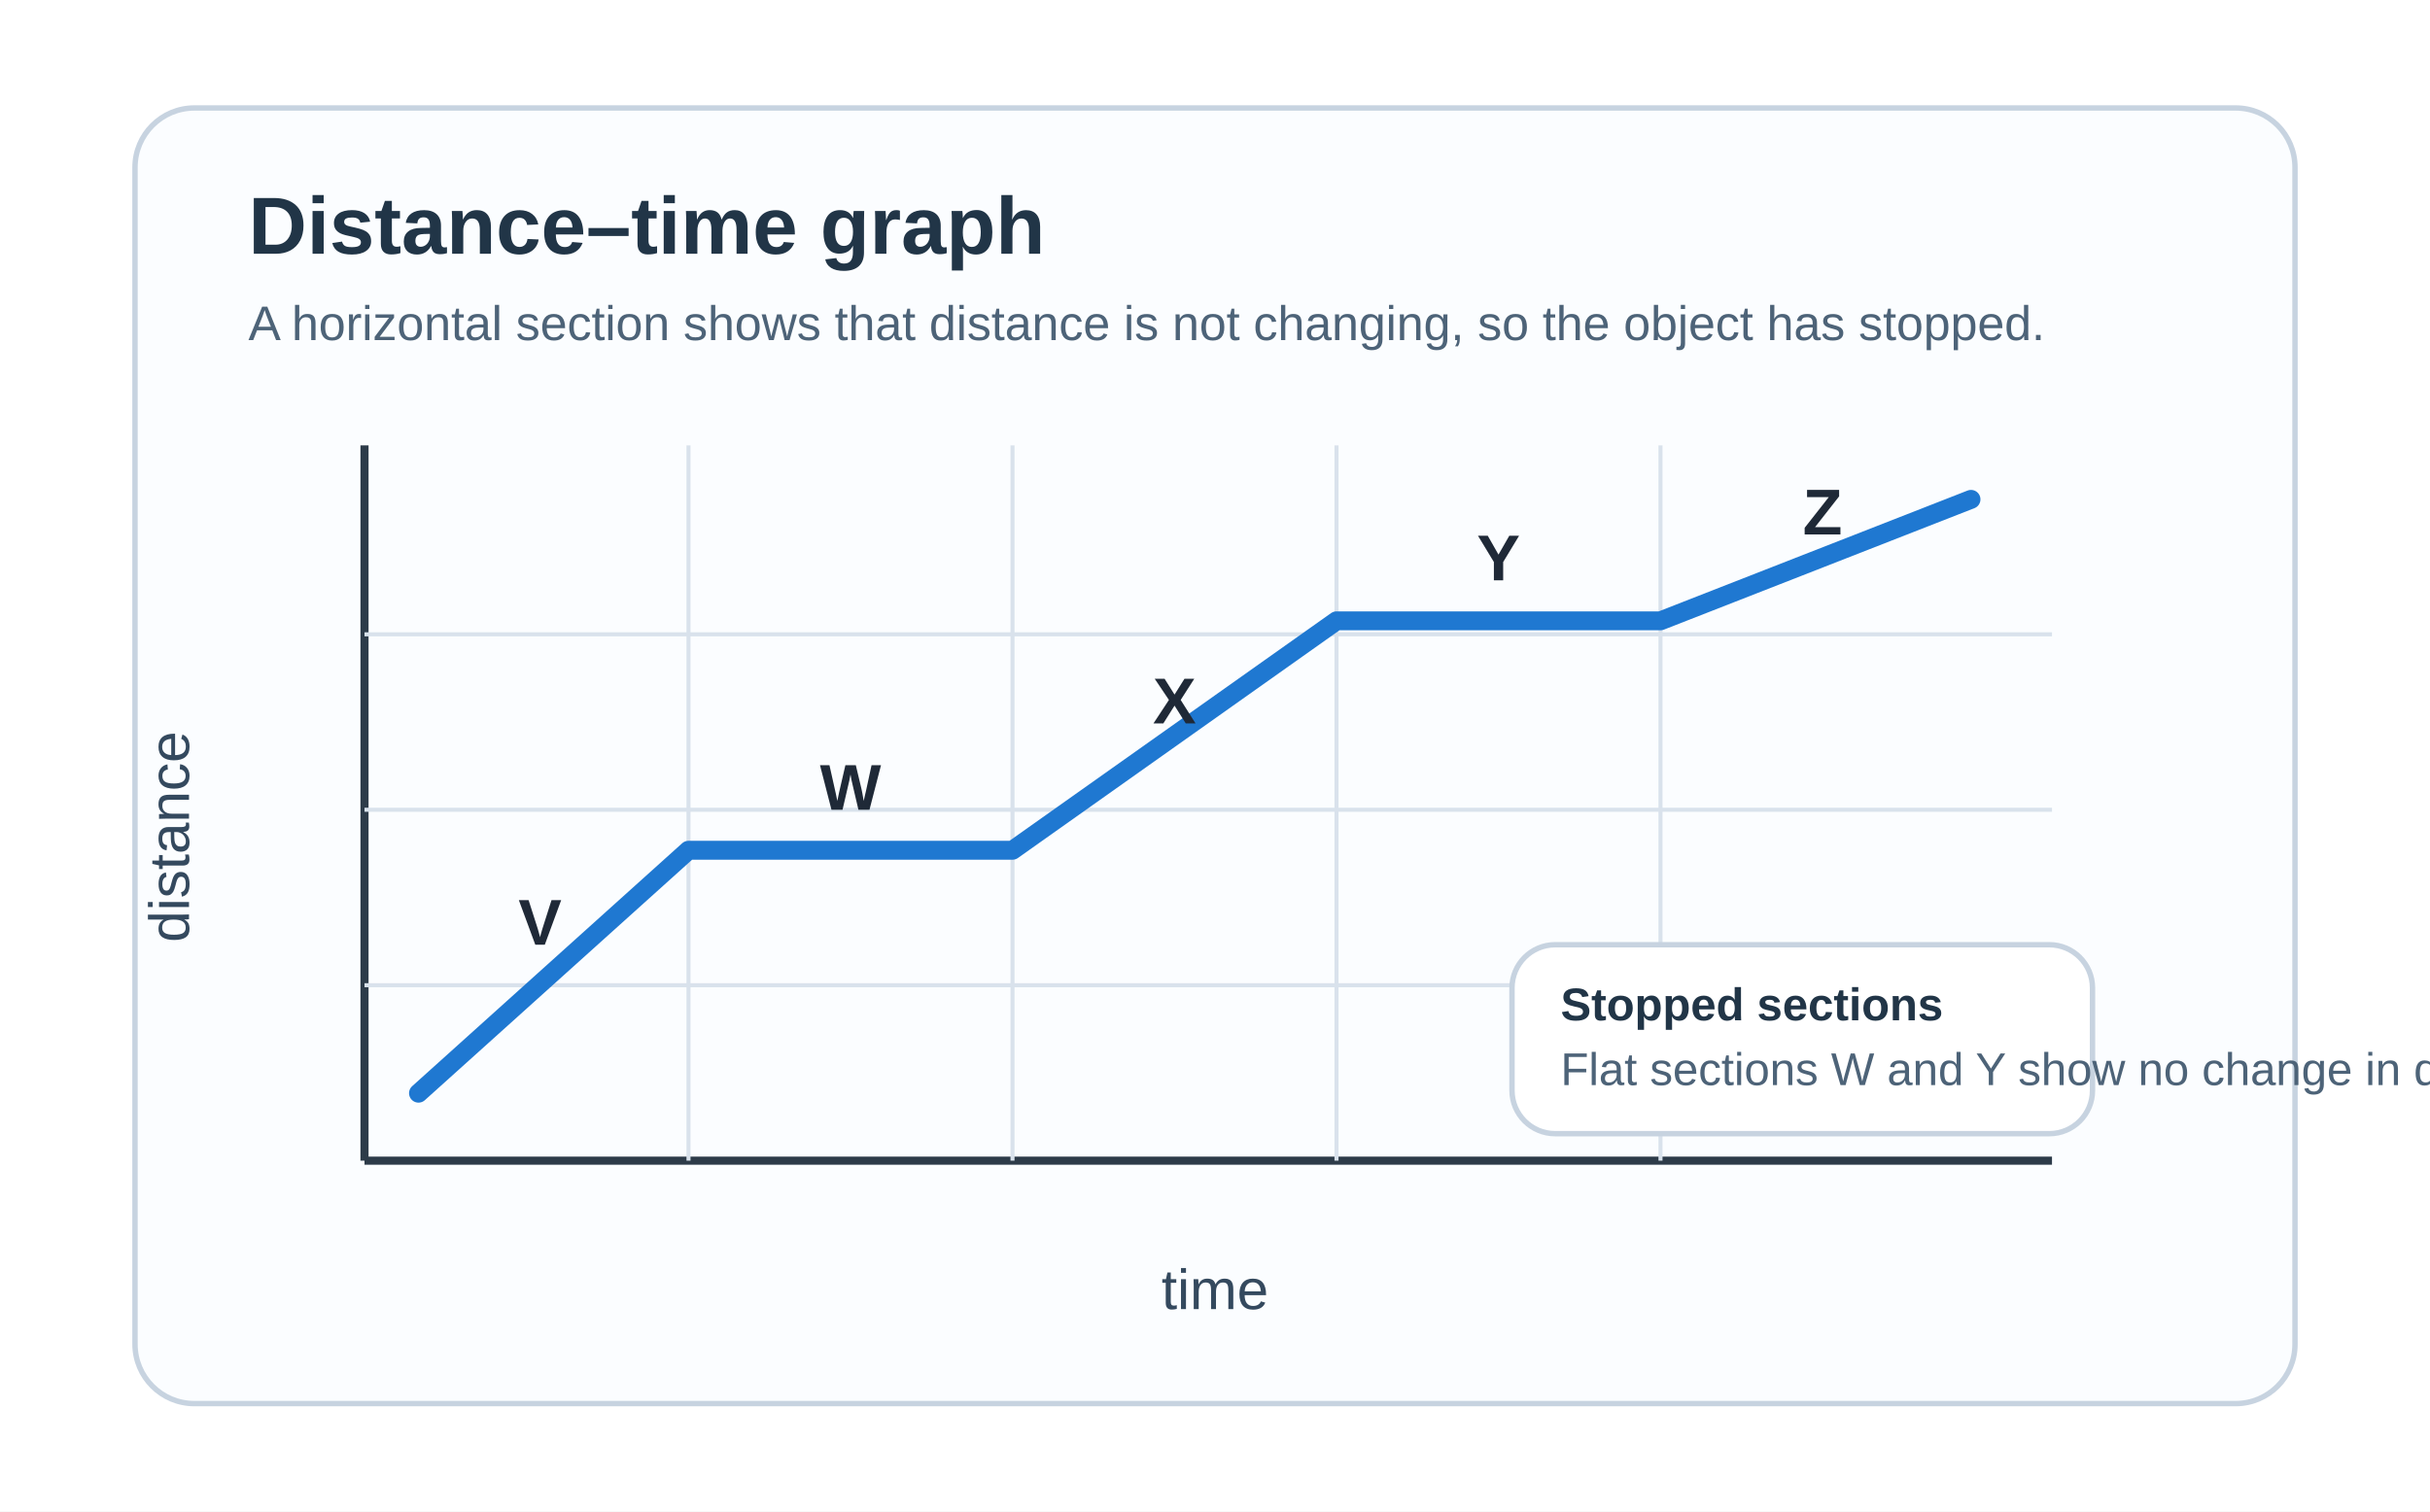
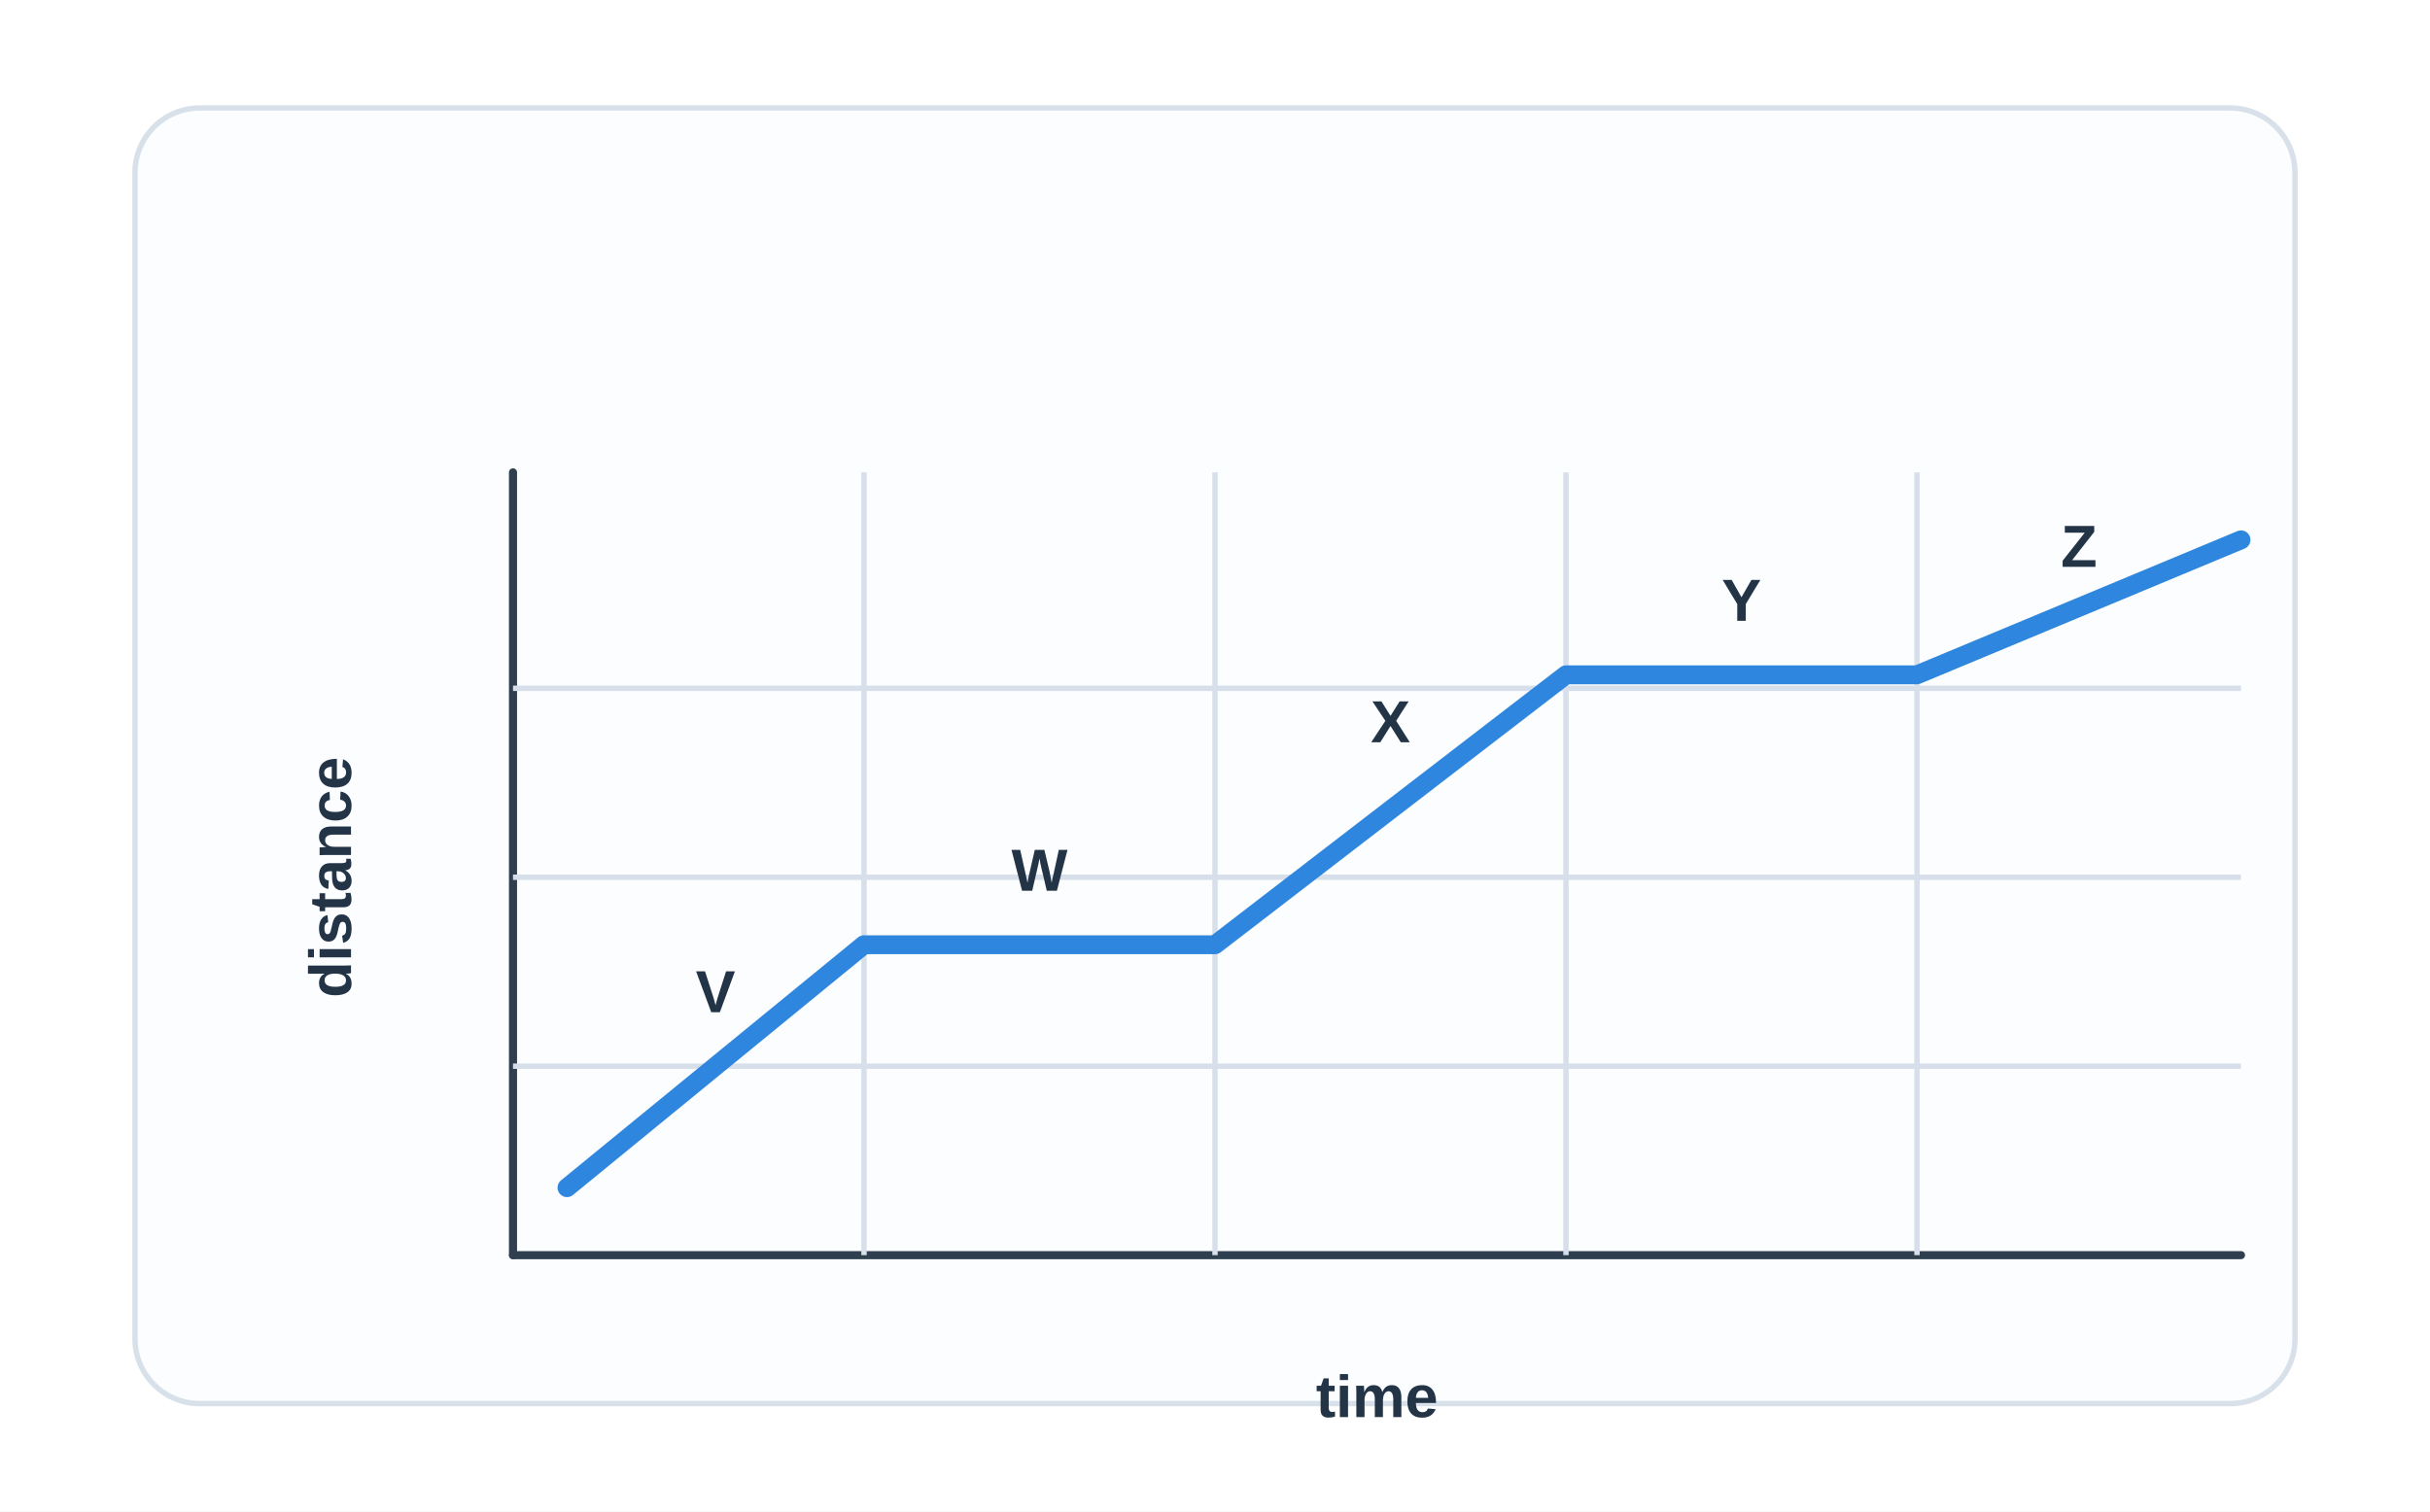
- <svg xmlns="http://www.w3.org/2000/svg" viewBox="0 0 900 560" role="img" aria-labelledby="title desc">
-   <rect width="900" height="560" fill="#fff" />
-   <rect x="50" y="40" width="800" height="480" rx="22" fill="#fbfdff" stroke="#c7d3e0" stroke-width="2" />
-   <text x="92" y="94" font-family="Arial" font-size="30" font-weight="700" fill="#213547">Distance–time graph</text>
-   <text x="92" y="126" font-family="Arial" font-size="18" fill="#4d6378">A horizontal section shows that distance is not changing, so the object has stopped.</text>
-   <line x1="135" y1="430" x2="760" y2="430" stroke="#2d3b49" stroke-width="3" />
-   <line x1="135" y1="430" x2="135" y2="165" stroke="#2d3b49" stroke-width="3" />
-   <text x="450" y="485" text-anchor="middle" font-family="Arial" font-size="21" fill="#34495e">time</text>
-   <text x="70" y="310" transform="rotate(-90 70 310)" text-anchor="middle" font-family="Arial" font-size="21" fill="#34495e">distance</text>
-   <g stroke="#d9e2ec" stroke-width="1.5">
-     <line x1="135" y1="365" x2="760" y2="365" />
-     <line x1="135" y1="300" x2="760" y2="300" />
-     <line x1="135" y1="235" x2="760" y2="235" />
-     <line x1="255" y1="165" x2="255" y2="430" />
-     <line x1="375" y1="165" x2="375" y2="430" />
-     <line x1="495" y1="165" x2="495" y2="430" />
-     <line x1="615" y1="165" x2="615" y2="430" />
+ <svg xmlns="http://www.w3.org/2000/svg" viewBox="0 0 900 560" role="img">
+   <rect width="900" height="560" fill="#ffffff" />
+   <defs>
+     <style>
+ .t{font-family:Arial,Helvetica,sans-serif;fill:#243447}
+ .label{font-family:Arial,Helvetica,sans-serif;font-size:22px;font-weight:700;fill:#243447}
+ .small{font-family:Arial,Helvetica,sans-serif;font-size:17px;fill:#43576b}
+ .axis{stroke:#2f3f4f;stroke-width:3;fill:none;stroke-linecap:round}
+ .grid{stroke:#d7e0ea;stroke-width:2}
+ .line{stroke:#2e86de;stroke-width:7;fill:none;stroke-linecap:round;stroke-linejoin:round}
+ .wire{stroke:#43576b;stroke-width:4.5;fill:none;stroke-linecap:round;stroke-linejoin:round}
+ .tile{fill:#ffffff;stroke:#d7e0ea;stroke-width:2}
+ </style>
+   </defs>
+   <rect x="50" y="40" width="800" height="480" rx="24" fill="#fbfdff" stroke="#d8e1ea" stroke-width="2" />
+   <g transform="translate(110 105)">
+     <line class="axis" x1="80" y1="360" x2="720" y2="360" />
+     <line class="axis" x1="80" y1="360" x2="80" y2="70" />
+     <g class="grid">
+       <line x1="80" y1="290" x2="720" y2="290" />
+       <line x1="80" y1="220" x2="720" y2="220" />
+       <line x1="80" y1="150" x2="720" y2="150" />
+       <line x1="210" y1="70" x2="210" y2="360" />
+       <line x1="340" y1="70" x2="340" y2="360" />
+       <line x1="470" y1="70" x2="470" y2="360" />
+       <line x1="600" y1="70" x2="600" y2="360" />
+     </g>
+     <path class="line" d="M100 335 L210 245 H340 L470 145 H600 L720 95" />
+     <text class="label" x="155" y="270" text-anchor="middle">V</text>
+     <text class="label" x="275" y="225" text-anchor="middle">W</text>
+     <text class="label" x="405" y="170" text-anchor="middle">X</text>
+     <text class="label" x="535" y="125" text-anchor="middle">Y</text>
+     <text class="label" x="660" y="105" text-anchor="middle">Z</text>
+     <text class="label" x="400" y="420" text-anchor="middle">time</text>
+     <text class="label" x="20" y="220" transform="rotate(-90 20 220)" text-anchor="middle">distance</text>
  </g>
-   <path d="M155 405 L255 315 L375 315 L495 230 L615 230 L730 185" fill="none" stroke="#1f78d1" stroke-width="7" stroke-linecap="round" stroke-linejoin="round" />
-   <g font-family="Arial" font-size="24" font-weight="700" fill="#1f2937" text-anchor="middle">
-     <text x="200" y="350">V</text>
-     <text x="315" y="300">W</text>
-     <text x="435" y="268">X</text>
-     <text x="555" y="215">Y</text>
-     <text x="675" y="198">Z</text>
-   </g>
-   <rect x="560" y="350" width="215" height="70" rx="16" fill="#fff" stroke="#c7d3e0" stroke-width="2" />
-   <text x="578" y="378" font-family="Arial" font-size="17" font-weight="700" fill="#213547">Stopped sections</text>
-   <text x="578" y="402" font-family="Arial" font-size="17" fill="#4d6378">Flat sections W and Y show no change in distance.</text>
</svg>
